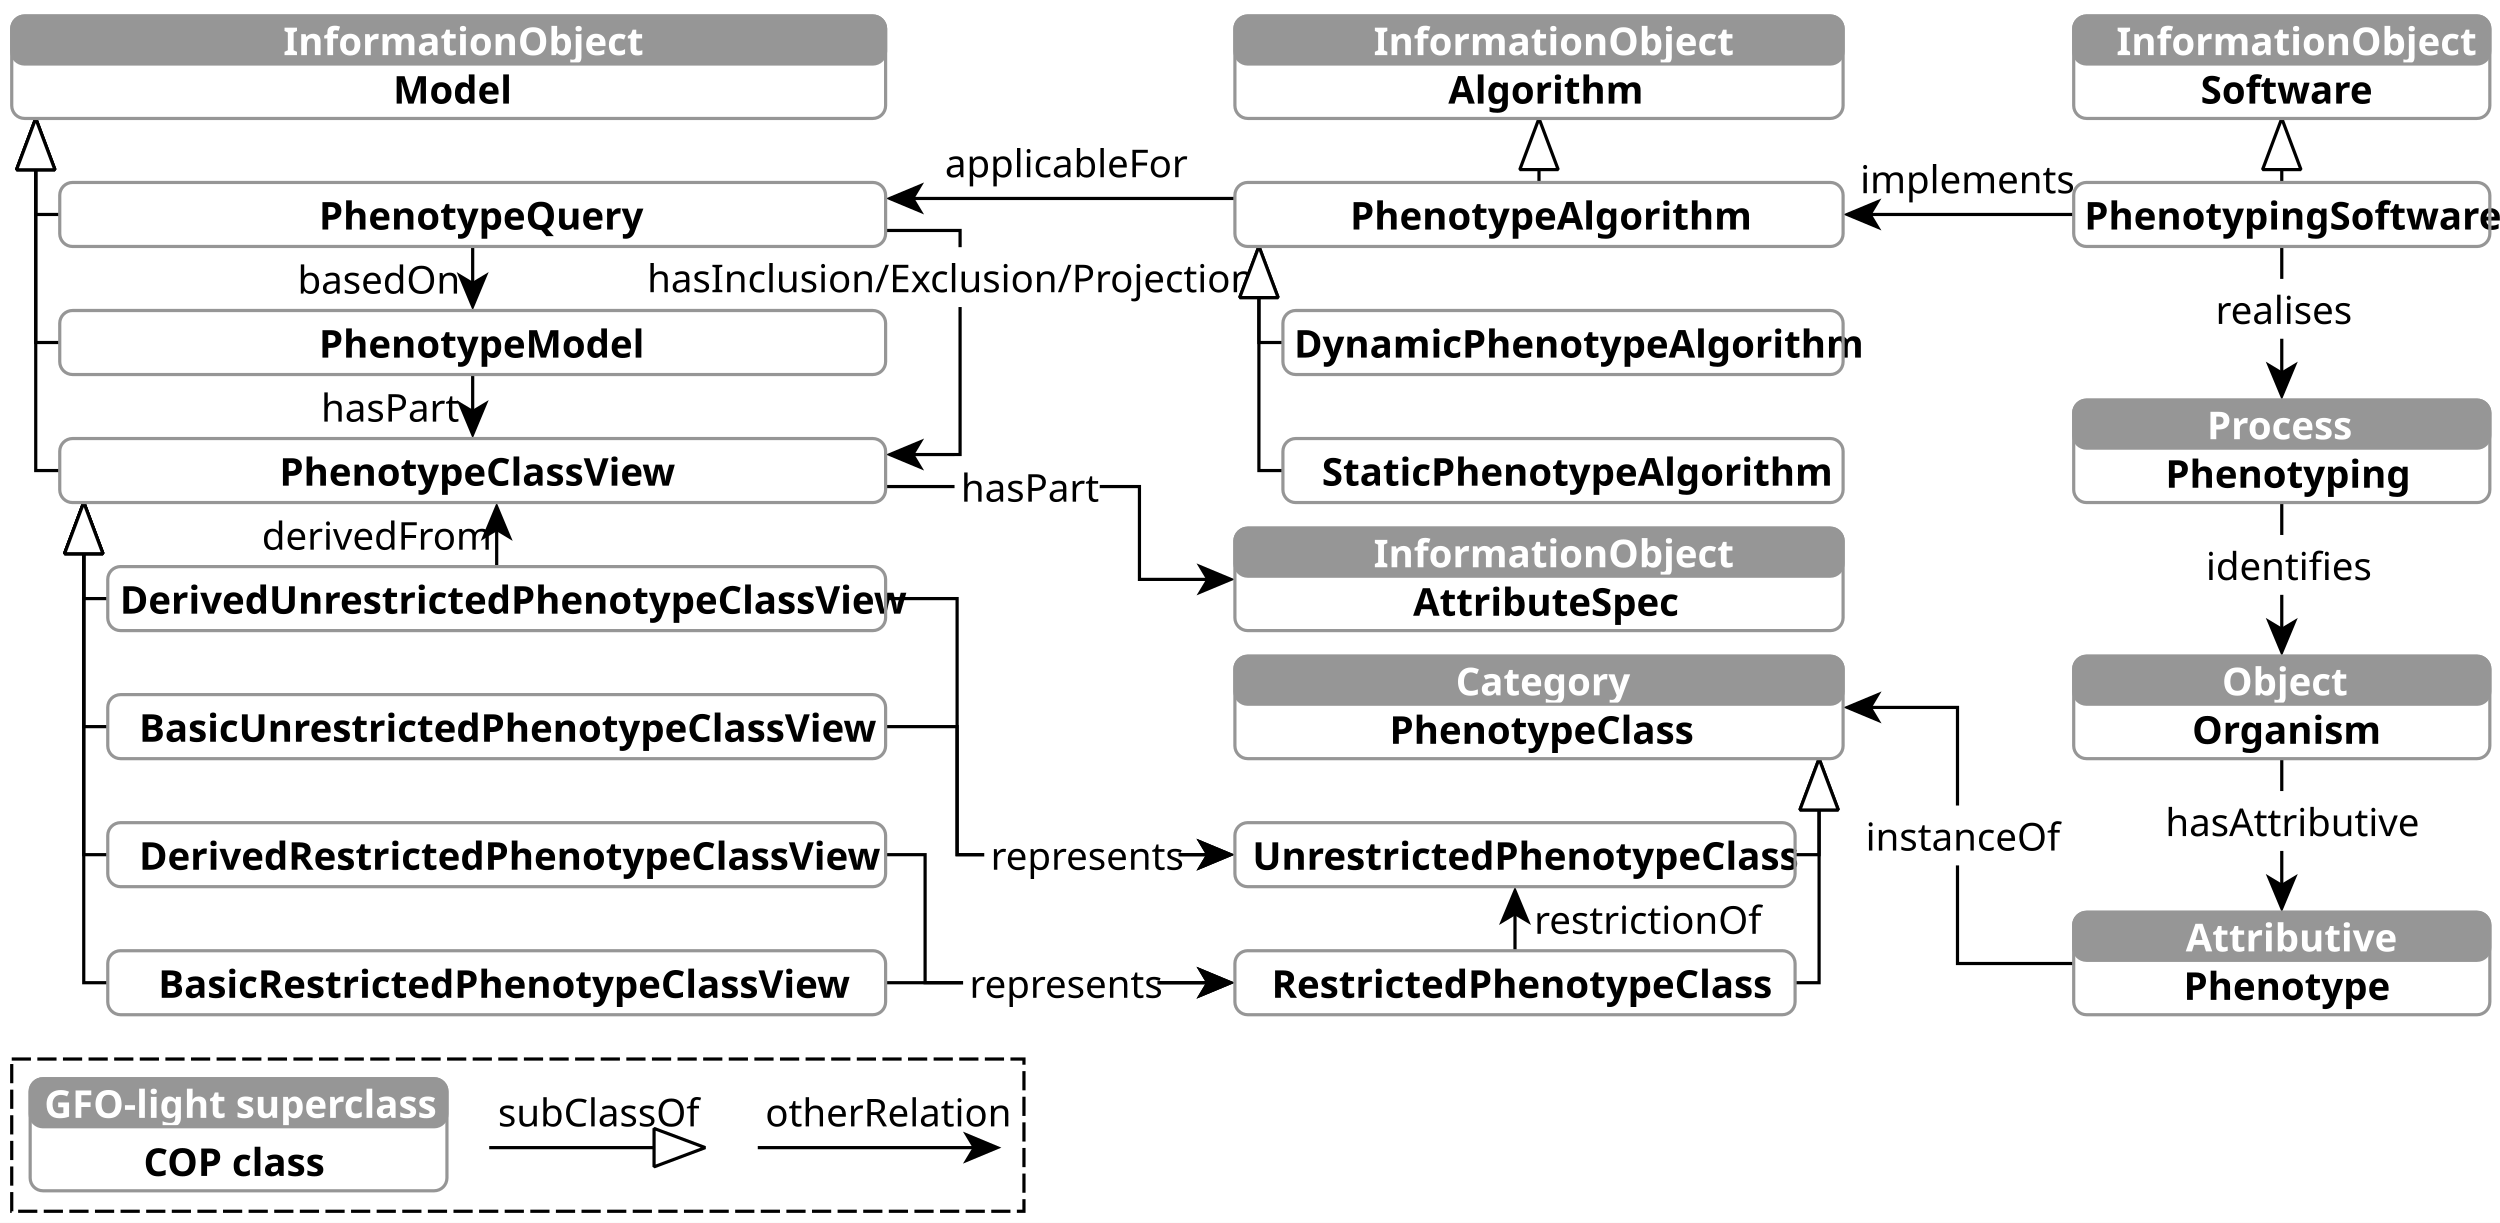
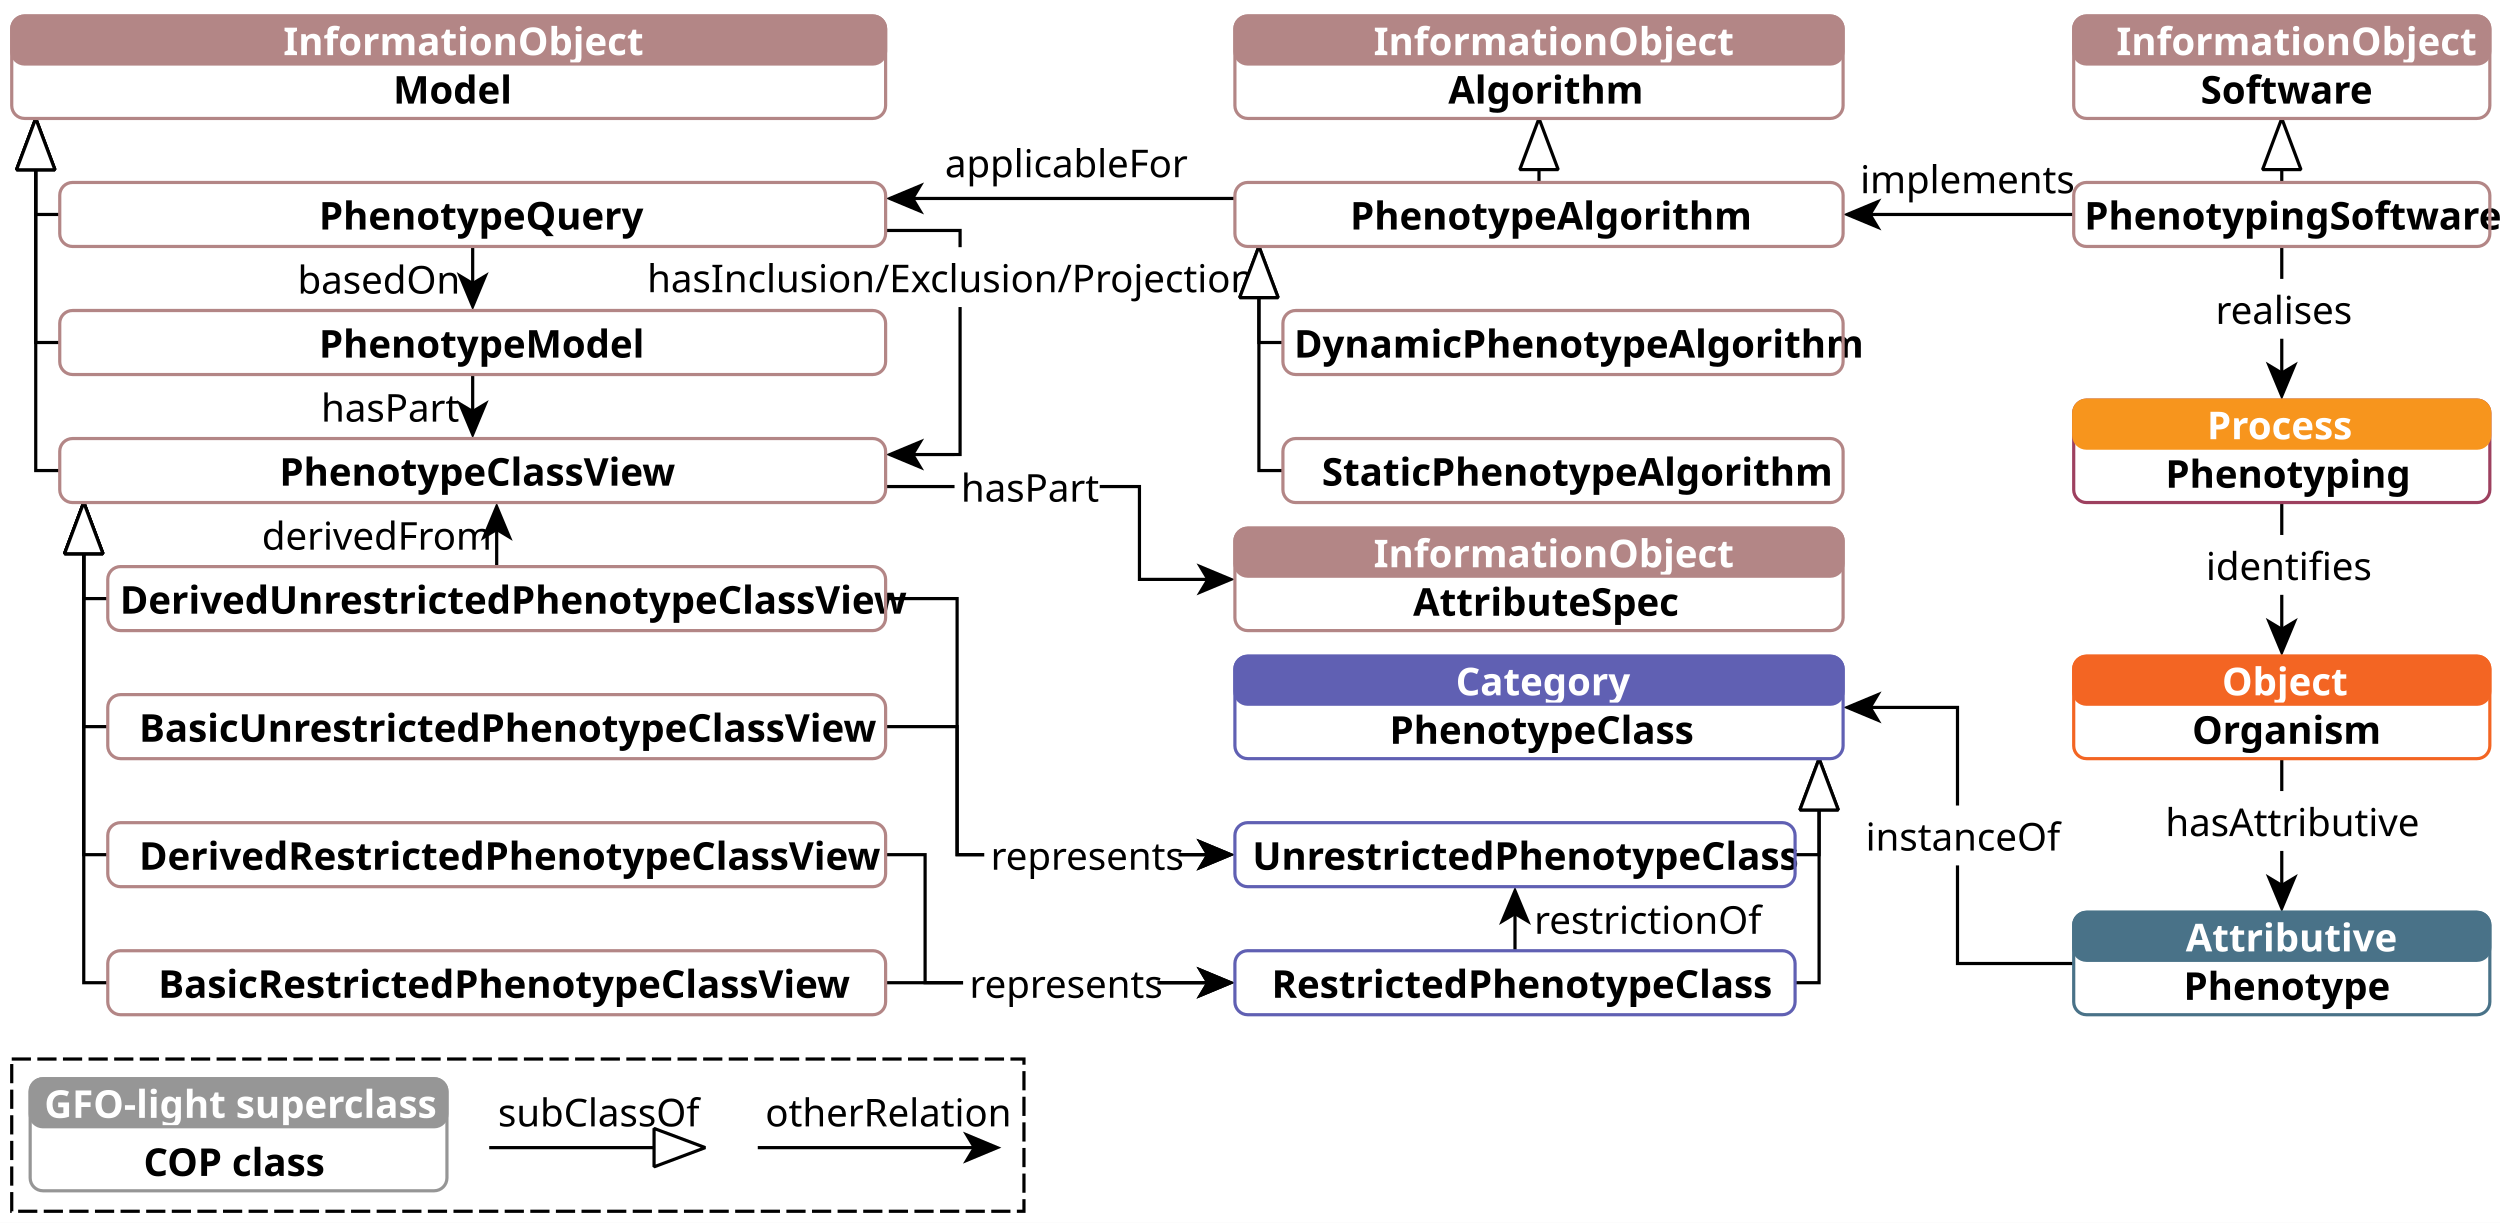
<svg xmlns="http://www.w3.org/2000/svg" fill-opacity="1" color-rendering="auto" color-interpolation="auto" text-rendering="auto" stroke="black" stroke-linecap="square" width="1562" stroke-miterlimit="10" shape-rendering="auto" stroke-opacity="1" fill="black" stroke-dasharray="none" font-weight="normal" stroke-width="1" height="764" font-family="'Dialog'" font-style="normal" stroke-linejoin="miter" font-size="12px" stroke-dashoffset="0" image-rendering="auto">
  <defs id="genericDefs" />
  <g>
    <defs id="defs1">
      <clipPath clipPathUnits="userSpaceOnUse" id="clipPath1">
        <path d="M0 0 L1562 0 L1562 764 L0 764 L0 0 Z" />
      </clipPath>
      <clipPath clipPathUnits="userSpaceOnUse" id="clipPath2">
        <path d="M1421 603 L2202 603 L2202 985 L1421 985 L1421 603 Z" />
      </clipPath>
    </defs>
    <g fill="white" text-rendering="geometricPrecision" shape-rendering="geometricPrecision" transform="scale(2,2) translate(-1421,-603)" stroke="white">
      <rect x="1421" width="781" height="382" y="603" clip-path="url(#clipPath2)" stroke="none" />
    </g>
    <g text-rendering="geometricPrecision" stroke-miterlimit="1.45" shape-rendering="geometricPrecision" transform="matrix(2,0,0,2,-2842,-1206)" stroke-linecap="butt">
      <path fill="none" d="M1573.828 961.52 L1626.327 961.52" clip-path="url(#clipPath2)" />
      <path fill="white" d="M1641.327 961.52 L1625.327 955.52 L1625.327 967.52 Z" clip-path="url(#clipPath2)" stroke="none" />
      <path fill="none" d="M1641.327 961.52 L1625.327 955.52 L1625.327 967.52 Z" clip-path="url(#clipPath2)" />
      <text x="1576.559" xml:space="preserve" y="954.883" clip-path="url(#clipPath2)" font-family="sans-serif" stroke="none">subClassOf</text>
      <path fill="none" d="M1657.727 961.52 L1725.827 961.52" clip-path="url(#clipPath2)" />
      <path d="M1733.827 961.52 L1721.827 956.52 L1724.827 961.52 L1721.827 966.52 Z" clip-path="url(#clipPath2)" stroke="none" />
      <text x="1660.081" xml:space="preserve" y="954.883" clip-path="url(#clipPath2)" font-family="sans-serif" stroke="none">otherRelation</text>
      <path fill="none" d="M1697.682 870 L1710 870 L1710 910 L1798.776 910" clip-path="url(#clipPath2)" />
      <path d="M1806.776 910 L1794.776 905 L1797.776 910 L1794.776 915 Z" clip-path="url(#clipPath2)" stroke="none" />
      <rect x="1751.83" y="908" clip-path="url(#clipPath2)" fill="white" width="4" height="4" stroke="none" />
      <path fill="none" d="M1697.672 910 L1798.778 910" clip-path="url(#clipPath2)" />
      <path d="M1806.778 910 L1794.778 905 L1797.778 910 L1794.778 915 Z" clip-path="url(#clipPath2)" stroke="none" />
      <rect x="1721.876" y="900.649" clip-path="url(#clipPath2)" fill="white" width="60.695" height="18.701" stroke="none" />
      <text x="1723.876" xml:space="preserve" y="914.714" clip-path="url(#clipPath2)" font-family="sans-serif" stroke="none">represents</text>
      <path fill="none" d="M1697.631 790 L1720 790 L1720 870 L1798.759 870" clip-path="url(#clipPath2)" />
      <path d="M1806.759 870 L1794.759 865 L1797.759 870 L1794.759 875 Z" clip-path="url(#clipPath2)" stroke="none" />
      <path fill="none" d="M1697.631 830 L1720 830 L1720 870 L1798.759 870" clip-path="url(#clipPath2)" />
      <path d="M1806.759 870 L1794.759 865 L1797.759 870 L1794.759 875 Z" clip-path="url(#clipPath2)" stroke="none" />
      <rect x="1728.482" y="860.649" clip-path="url(#clipPath2)" fill="white" width="60.695" height="18.701" stroke="none" />
      <text x="1730.482" xml:space="preserve" y="874.714" clip-path="url(#clipPath2)" font-family="sans-serif" stroke="none">represents</text>
      <path fill="none" d="M1894.284 899.961 L1894.284 887.977" clip-path="url(#clipPath2)" />
      <path d="M1894.284 879.977 L1889.284 891.977 L1894.284 888.977 L1899.284 891.977 Z" clip-path="url(#clipPath2)" stroke="none" />
      <text x="1900.284" xml:space="preserve" y="894.714" clip-path="url(#clipPath2)" font-family="sans-serif" stroke="none">restrictionOf</text>
      <path fill="none" d="M1454.691 830 L1447.164 830 L1447.164 774.961" clip-path="url(#clipPath2)" />
      <path fill="white" d="M1447.164 759.961 L1441.164 775.961 L1453.164 775.961 Z" clip-path="url(#clipPath2)" stroke="none" />
      <path fill="none" d="M1447.164 759.961 L1441.164 775.961 L1453.164 775.961 Z" clip-path="url(#clipPath2)" />
      <path fill="none" d="M1454.691 790 L1447.164 790 L1447.164 774.961" clip-path="url(#clipPath2)" />
      <path fill="white" d="M1447.164 759.961 L1441.164 775.961 L1453.164 775.961 Z" clip-path="url(#clipPath2)" stroke="none" />
      <path fill="none" d="M1447.164 759.961 L1441.164 775.961 L1453.164 775.961 Z" clip-path="url(#clipPath2)" />
      <path fill="none" d="M1454.691 910 L1447.164 910 L1447.164 774.961" clip-path="url(#clipPath2)" />
      <path fill="white" d="M1447.164 759.961 L1441.164 775.961 L1453.164 775.961 Z" clip-path="url(#clipPath2)" stroke="none" />
      <path fill="none" d="M1447.164 759.961 L1441.164 775.961 L1453.164 775.961 Z" clip-path="url(#clipPath2)" />
      <path fill="none" d="M1454.691 870 L1447.164 870 L1447.164 774.99" clip-path="url(#clipPath2)" />
      <path fill="white" d="M1447.164 759.99 L1441.164 775.99 L1453.164 775.99 Z" clip-path="url(#clipPath2)" stroke="none" />
      <path fill="none" d="M1447.164 759.99 L1441.164 775.99 L1453.164 775.99 Z" clip-path="url(#clipPath2)" />
      <path fill="none" d="M1568.664 719.961 L1568.664 731.997" clip-path="url(#clipPath2)" />
      <path d="M1568.664 739.997 L1573.664 727.997 L1568.664 730.997 L1563.664 727.997 Z" clip-path="url(#clipPath2)" stroke="none" />
      <text x="1521.309" xml:space="preserve" y="734.714" clip-path="url(#clipPath2)" font-family="sans-serif" stroke="none">hasPart</text>
      <path fill="none" d="M1697.694 675 L1720.928 675 L1720.928 745 L1705.694 745" clip-path="url(#clipPath2)" />
      <path d="M1697.694 745 L1709.694 750 L1706.694 745 L1709.694 740 Z" clip-path="url(#clipPath2)" stroke="none" />
      <rect x="1621.176" y="680.217" clip-path="url(#clipPath2)" fill="white" width="182.096" height="18.701" stroke="none" />
      <text x="1623.176" xml:space="preserve" y="694.282" clip-path="url(#clipPath2)" font-family="sans-serif" stroke="none">hasInclusion/Exclusion/Projection</text>
      <path fill="none" d="M1576.164 779.961 L1576.164 767.977" clip-path="url(#clipPath2)" />
      <path d="M1576.164 759.977 L1571.164 771.977 L1576.164 768.977 L1581.164 771.977 Z" clip-path="url(#clipPath2)" stroke="none" />
      <text x="1502.81" xml:space="preserve" y="774.714" clip-path="url(#clipPath2)" font-family="sans-serif" stroke="none">derivedFrom</text>
      <path fill="none" d="M1821.752 710 L1814.284 710 L1814.284 694.961" clip-path="url(#clipPath2)" />
      <path fill="white" d="M1814.284 679.961 L1808.284 695.961 L1820.284 695.961 Z" clip-path="url(#clipPath2)" stroke="none" />
      <path fill="none" d="M1814.284 679.961 L1808.284 695.961 L1820.284 695.961 Z" clip-path="url(#clipPath2)" />
      <path fill="none" d="M1821.752 750 L1814.284 750 L1814.284 694.961" clip-path="url(#clipPath2)" />
      <path fill="white" d="M1814.284 679.961 L1808.284 695.961 L1820.284 695.961 Z" clip-path="url(#clipPath2)" stroke="none" />
      <path fill="none" d="M1814.284 679.961 L1808.284 695.961 L1820.284 695.961 Z" clip-path="url(#clipPath2)" />
      <path fill="none" d="M2068.818 670 L2004.76 670" clip-path="url(#clipPath2)" />
      <path d="M1996.76 670 L2008.76 675 L2005.76 670 L2008.76 665 Z" clip-path="url(#clipPath2)" stroke="none" />
      <text x="2002.127" xml:space="preserve" y="663.363" clip-path="url(#clipPath2)" font-family="sans-serif" stroke="none">implements</text>
      <path fill="none" d="M1568.664 679.961 L1568.664 691.997" clip-path="url(#clipPath2)" />
      <path d="M1568.664 699.997 L1573.664 687.997 L1568.664 690.997 L1563.664 687.997 Z" clip-path="url(#clipPath2)" stroke="none" />
      <text x="1513.961" xml:space="preserve" y="694.714" clip-path="url(#clipPath2)" font-family="sans-serif" stroke="none">basedOn</text>
      <path fill="none" d="M1806.752 665 L1705.677 665" clip-path="url(#clipPath2)" />
      <path d="M1697.677 665 L1709.677 670 L1706.677 665 L1709.677 660 Z" clip-path="url(#clipPath2)" stroke="none" />
      <text x="1716.204" xml:space="preserve" y="658.363" clip-path="url(#clipPath2)" font-family="sans-serif" stroke="none">applicableFor</text>
      <path fill="none" d="M1901.784 659.982 L1901.784 654.988" clip-path="url(#clipPath2)" />
      <path fill="white" d="M1901.784 639.988 L1895.784 655.988 L1907.784 655.988 Z" clip-path="url(#clipPath2)" stroke="none" />
      <path fill="none" d="M1901.784 639.988 L1895.784 655.988 L1907.784 655.988 Z" clip-path="url(#clipPath2)" />
      <path fill="none" d="M2133.824 659.982 L2133.824 654.988" clip-path="url(#clipPath2)" />
      <path fill="white" d="M2133.824 639.988 L2127.824 655.988 L2139.824 655.988 Z" clip-path="url(#clipPath2)" stroke="none" />
      <path fill="none" d="M2133.824 639.988 L2127.824 655.988 L2139.824 655.988 Z" clip-path="url(#clipPath2)" />
      <path fill="none" d="M1697.656 755 L1776.964 755 L1776.964 784 L1798.798 784" clip-path="url(#clipPath2)" />
      <path d="M1806.798 784 L1794.798 779 L1797.798 784 L1794.798 789 Z" clip-path="url(#clipPath2)" stroke="none" />
      <rect x="1719.199" y="745.649" clip-path="url(#clipPath2)" fill="white" width="45.355" height="18.701" stroke="none" />
      <text x="1721.199" xml:space="preserve" y="759.714" clip-path="url(#clipPath2)" font-family="sans-serif" stroke="none">hasPart</text>
      <path fill="none" d="M1439.662 750 L1432.164 750 L1432.164 655.027" clip-path="url(#clipPath2)" />
      <path fill="white" d="M1432.164 640.027 L1426.164 656.027 L1438.164 656.027 Z" clip-path="url(#clipPath2)" stroke="none" />
      <path fill="none" d="M1432.164 640.027 L1426.164 656.027 L1438.164 656.027 Z" clip-path="url(#clipPath2)" />
      <path fill="none" d="M1439.662 710 L1432.164 710 L1432.164 654.999" clip-path="url(#clipPath2)" />
      <path fill="white" d="M1432.164 639.999 L1426.164 655.999 L1438.164 655.999 Z" clip-path="url(#clipPath2)" stroke="none" />
      <path fill="none" d="M1432.164 639.999 L1426.164 655.999 L1438.164 655.999 Z" clip-path="url(#clipPath2)" />
      <path fill="none" d="M1439.662 670 L1432.164 670 L1432.164 655.037" clip-path="url(#clipPath2)" />
      <path fill="white" d="M1432.164 640.037 L1426.164 656.037 L1438.164 656.037 Z" clip-path="url(#clipPath2)" stroke="none" />
      <path fill="none" d="M1432.164 640.037 L1426.164 656.037 L1438.164 656.037 Z" clip-path="url(#clipPath2)" />
      <path fill="none" d="M1981.805 910 L1989.284 910 L1989.284 854.999" clip-path="url(#clipPath2)" />
      <path fill="white" d="M1989.284 839.999 L1983.284 855.999 L1995.284 855.999 Z" clip-path="url(#clipPath2)" stroke="none" />
      <path fill="none" d="M1989.284 839.999 L1983.284 855.999 L1995.284 855.999 Z" clip-path="url(#clipPath2)" />
      <path fill="none" d="M1981.805 870 L1989.284 870 L1989.284 855.037" clip-path="url(#clipPath2)" />
      <path fill="white" d="M1989.284 840.037 L1983.284 856.037 L1995.284 856.037 Z" clip-path="url(#clipPath2)" stroke="none" />
      <path fill="none" d="M1989.284 840.037 L1983.284 856.037 L1995.284 856.037 Z" clip-path="url(#clipPath2)" />
      <path fill="none" d="M2068.778 904 L2032.52 904 L2032.52 824 L2004.804 824" clip-path="url(#clipPath2)" />
      <path d="M1996.804 824 L2008.804 829 L2005.804 824 L2008.804 819 Z" clip-path="url(#clipPath2)" stroke="none" />
      <rect x="2001.838" y="854.649" clip-path="url(#clipPath2)" fill="white" width="61.363" height="18.701" stroke="none" />
      <text x="2003.838" xml:space="preserve" y="868.714" clip-path="url(#clipPath2)" font-family="sans-serif" stroke="none">instanceOf</text>
      <path fill="none" d="M2133.824 680.009 L2133.824 719.971" clip-path="url(#clipPath2)" />
      <path d="M2133.824 727.971 L2138.824 715.971 L2133.824 718.971 L2128.824 715.971 Z" clip-path="url(#clipPath2)" stroke="none" />
      <rect x="2111.149" y="690.125" clip-path="url(#clipPath2)" fill="white" width="45.35" height="18.701" stroke="none" />
      <text x="2113.149" xml:space="preserve" y="704.189" clip-path="url(#clipPath2)" font-family="sans-serif" stroke="none">realises</text>
      <path fill="none" d="M2133.824 880.023 L2133.824 839.975" clip-path="url(#clipPath2)" />
      <path d="M2133.824 888.023 L2138.824 876.023 L2133.824 879.023 L2128.824 876.023 Z" clip-path="url(#clipPath2)" stroke="none" />
      <rect x="2095.472" y="850.125" clip-path="url(#clipPath2)" fill="white" width="76.703" height="18.701" stroke="none" />
      <text x="2097.472" xml:space="preserve" y="864.189" clip-path="url(#clipPath2)" font-family="sans-serif" stroke="none">hasAttributive</text>
      <path fill="none" d="M2133.824 759.977 L2133.824 800.025" clip-path="url(#clipPath2)" />
      <path d="M2133.824 808.025 L2138.824 796.025 L2133.824 799.025 L2128.824 796.025 Z" clip-path="url(#clipPath2)" stroke="none" />
      <rect x="2108.143" y="770.125" clip-path="url(#clipPath2)" fill="white" width="51.361" height="18.701" stroke="none" />
      <text x="2110.143" xml:space="preserve" y="784.189" clip-path="url(#clipPath2)" font-family="sans-serif" stroke="none">identifies</text>
      <rect x="1424.664" y="933.84" clip-path="url(#clipPath2)" fill="none" width="316.22" stroke-dasharray="6,2" height="47.56" />
    </g>
    <g fill="white" text-rendering="geometricPrecision" shape-rendering="geometricPrecision" transform="matrix(2,0,0,2,-2842,-1206)" stroke="white">
      <rect x="1430.424" y="940" clip-path="url(#clipPath2)" width="130.2" rx="4" ry="4" height="35" stroke="none" />
    </g>
    <g stroke-linecap="butt" transform="matrix(2,0,0,2,-2842,-1206)" text-rendering="geometricPrecision" font-family="sans-serif" shape-rendering="geometricPrecision" font-weight="bold" stroke-miterlimit="1.45">
      <text x="1465.841" xml:space="preserve" y="970.363" clip-path="url(#clipPath2)" stroke="none">COP class</text>
    </g>
    <g stroke-linecap="butt" transform="matrix(2,0,0,2,-2842,-1206)" fill="rgb(150,150,150)" text-rendering="geometricPrecision" shape-rendering="geometricPrecision" stroke="rgb(150,150,150)" stroke-miterlimit="1.45">
      <rect x="1430.424" y="940" clip-path="url(#clipPath2)" fill="none" width="130.2" rx="4" ry="4" height="35" />
      <rect stroke-linecap="square" x="1430.424" y="940" clip-path="url(#clipPath2)" width="130.2" rx="4" ry="4" height="15" stroke="none" stroke-miterlimit="10" />
    </g>
    <g stroke-linecap="butt" transform="matrix(2,0,0,2,-2842,-1206)" fill="white" text-rendering="geometricPrecision" font-family="sans-serif" shape-rendering="geometricPrecision" stroke="white" font-weight="bold" stroke-miterlimit="1.45">
      <text x="1434.844" xml:space="preserve" y="952.214" clip-path="url(#clipPath2)" stroke="none">GFO-light superclass</text>
    </g>
    <g stroke-linecap="butt" transform="matrix(2,0,0,2,-2842,-1206)" fill="rgb(150,150,150)" text-rendering="geometricPrecision" shape-rendering="geometricPrecision" stroke="rgb(150,150,150)" stroke-miterlimit="1.45">
      <rect x="1430.424" y="940" clip-path="url(#clipPath2)" fill="none" width="130.2" rx="4" ry="4" height="15" />
    </g>
    <g fill="white" text-rendering="geometricPrecision" shape-rendering="geometricPrecision" transform="matrix(2,0,0,2,-2842,-1206)" stroke="white">
      <rect x="1806.784" y="900" clip-path="url(#clipPath2)" width="175" rx="4" ry="4" height="20" stroke="none" />
    </g>
    <g stroke-linecap="butt" transform="matrix(2,0,0,2,-2842,-1206)" text-rendering="geometricPrecision" font-family="sans-serif" shape-rendering="geometricPrecision" font-weight="bold" stroke-miterlimit="1.45">
      <text x="1818.259" xml:space="preserve" y="914.714" clip-path="url(#clipPath2)" stroke="none">RestrictedPhenotypeClass</text>
    </g>
-     <g stroke-linecap="butt" transform="matrix(2,0,0,2,-2842,-1206)" fill="rgb(150,150,150)" text-rendering="geometricPrecision" shape-rendering="geometricPrecision" stroke="rgb(150,150,150)" stroke-miterlimit="1.45">
+     <g stroke-linecap="butt" transform="matrix(2,0,0,2,-2842,-1206)" fill="rgb(96,96,179)" text-rendering="geometricPrecision" shape-rendering="geometricPrecision" stroke="rgb(96,96,179)" stroke-miterlimit="1.45">
      <rect x="1806.784" y="900" clip-path="url(#clipPath2)" fill="none" width="175" rx="4" ry="4" height="20" />
    </g>
    <g fill="white" text-rendering="geometricPrecision" shape-rendering="geometricPrecision" transform="matrix(2,0,0,2,-2842,-1206)" stroke="white">
      <rect x="1806.784" y="860" clip-path="url(#clipPath2)" width="175" rx="4" ry="4" height="20" stroke="none" />
    </g>
    <g stroke-linecap="butt" transform="matrix(2,0,0,2,-2842,-1206)" text-rendering="geometricPrecision" font-family="sans-serif" shape-rendering="geometricPrecision" font-weight="bold" stroke-miterlimit="1.45">
      <text x="1812.259" xml:space="preserve" y="874.714" clip-path="url(#clipPath2)" stroke="none">UnrestrictedPhenotypeClass</text>
    </g>
-     <g stroke-linecap="butt" transform="matrix(2,0,0,2,-2842,-1206)" fill="rgb(150,150,150)" text-rendering="geometricPrecision" shape-rendering="geometricPrecision" stroke="rgb(150,150,150)" stroke-miterlimit="1.45">
+     <g stroke-linecap="butt" transform="matrix(2,0,0,2,-2842,-1206)" fill="rgb(96,96,179)" text-rendering="geometricPrecision" shape-rendering="geometricPrecision" stroke="rgb(96,96,179)" stroke-miterlimit="1.45">
      <rect x="1806.784" y="860" clip-path="url(#clipPath2)" fill="none" width="175" rx="4" ry="4" height="20" />
    </g>
    <g fill="white" text-rendering="geometricPrecision" shape-rendering="geometricPrecision" transform="matrix(2,0,0,2,-2842,-1206)" stroke="white">
      <rect x="1439.664" y="740" clip-path="url(#clipPath2)" width="258" rx="4" ry="4" height="20" stroke="none" />
    </g>
    <g stroke-linecap="butt" transform="matrix(2,0,0,2,-2842,-1206)" text-rendering="geometricPrecision" font-family="sans-serif" shape-rendering="geometricPrecision" font-weight="bold" stroke-miterlimit="1.45">
      <text x="1508.309" xml:space="preserve" y="754.714" clip-path="url(#clipPath2)" stroke="none">PhenotypeClassView</text>
    </g>
-     <g stroke-linecap="butt" transform="matrix(2,0,0,2,-2842,-1206)" fill="rgb(150,150,150)" text-rendering="geometricPrecision" shape-rendering="geometricPrecision" stroke="rgb(150,150,150)" stroke-miterlimit="1.45">
+     <g stroke-linecap="butt" transform="matrix(2,0,0,2,-2842,-1206)" fill="rgb(179,134,134)" text-rendering="geometricPrecision" shape-rendering="geometricPrecision" stroke="rgb(179,134,134)" stroke-miterlimit="1.45">
      <rect x="1439.664" y="740" clip-path="url(#clipPath2)" fill="none" width="258" rx="4" ry="4" height="20" />
    </g>
    <g fill="white" text-rendering="geometricPrecision" shape-rendering="geometricPrecision" transform="matrix(2,0,0,2,-2842,-1206)" stroke="white">
      <rect x="1454.664" y="820" clip-path="url(#clipPath2)" width="243" rx="4" ry="4" height="20" stroke="none" />
    </g>
    <g stroke-linecap="butt" transform="matrix(2,0,0,2,-2842,-1206)" text-rendering="geometricPrecision" font-family="sans-serif" shape-rendering="geometricPrecision" font-weight="bold" stroke-miterlimit="1.45">
      <text x="1464.455" xml:space="preserve" y="834.714" clip-path="url(#clipPath2)" stroke="none">BasicUnrestrictedPhenotypeClassView</text>
    </g>
-     <g stroke-linecap="butt" transform="matrix(2,0,0,2,-2842,-1206)" fill="rgb(150,150,150)" text-rendering="geometricPrecision" shape-rendering="geometricPrecision" stroke="rgb(150,150,150)" stroke-miterlimit="1.45">
+     <g stroke-linecap="butt" transform="matrix(2,0,0,2,-2842,-1206)" fill="rgb(179,134,134)" text-rendering="geometricPrecision" shape-rendering="geometricPrecision" stroke="rgb(179,134,134)" stroke-miterlimit="1.45">
      <rect x="1454.664" y="820" clip-path="url(#clipPath2)" fill="none" width="243" rx="4" ry="4" height="20" />
    </g>
    <g fill="white" text-rendering="geometricPrecision" shape-rendering="geometricPrecision" transform="matrix(2,0,0,2,-2842,-1206)" stroke="white">
      <rect x="1454.664" y="780" clip-path="url(#clipPath2)" width="243" rx="4" ry="4" height="20" stroke="none" />
    </g>
    <g stroke-linecap="butt" transform="matrix(2,0,0,2,-2842,-1206)" text-rendering="geometricPrecision" font-family="sans-serif" shape-rendering="geometricPrecision" font-weight="bold" stroke-miterlimit="1.45">
      <text x="1458.455" xml:space="preserve" y="794.714" clip-path="url(#clipPath2)" stroke="none">DerivedUnrestrictedPhenotypeClassView</text>
    </g>
-     <g stroke-linecap="butt" transform="matrix(2,0,0,2,-2842,-1206)" fill="rgb(150,150,150)" text-rendering="geometricPrecision" shape-rendering="geometricPrecision" stroke="rgb(150,150,150)" stroke-miterlimit="1.45">
+     <g stroke-linecap="butt" transform="matrix(2,0,0,2,-2842,-1206)" fill="rgb(179,134,134)" text-rendering="geometricPrecision" shape-rendering="geometricPrecision" stroke="rgb(179,134,134)" stroke-miterlimit="1.45">
      <rect x="1454.664" y="780" clip-path="url(#clipPath2)" fill="none" width="243" rx="4" ry="4" height="20" />
    </g>
    <g fill="white" text-rendering="geometricPrecision" shape-rendering="geometricPrecision" transform="matrix(2,0,0,2,-2842,-1206)" stroke="white">
      <rect x="1454.664" y="900" clip-path="url(#clipPath2)" width="243" rx="4" ry="4" height="20" stroke="none" />
    </g>
    <g stroke-linecap="butt" transform="matrix(2,0,0,2,-2842,-1206)" text-rendering="geometricPrecision" font-family="sans-serif" shape-rendering="geometricPrecision" font-weight="bold" stroke-miterlimit="1.45">
      <text x="1470.455" xml:space="preserve" y="914.714" clip-path="url(#clipPath2)" stroke="none">BasicRestrictedPhenotypeClassView</text>
    </g>
-     <g stroke-linecap="butt" transform="matrix(2,0,0,2,-2842,-1206)" fill="rgb(150,150,150)" text-rendering="geometricPrecision" shape-rendering="geometricPrecision" stroke="rgb(150,150,150)" stroke-miterlimit="1.45">
+     <g stroke-linecap="butt" transform="matrix(2,0,0,2,-2842,-1206)" fill="rgb(179,134,134)" text-rendering="geometricPrecision" shape-rendering="geometricPrecision" stroke="rgb(179,134,134)" stroke-miterlimit="1.45">
      <rect x="1454.664" y="900" clip-path="url(#clipPath2)" fill="none" width="243" rx="4" ry="4" height="20" />
    </g>
    <g fill="white" text-rendering="geometricPrecision" shape-rendering="geometricPrecision" transform="matrix(2,0,0,2,-2842,-1206)" stroke="white">
      <rect x="1454.664" y="860" clip-path="url(#clipPath2)" width="243" rx="4" ry="4" height="20" stroke="none" />
    </g>
    <g stroke-linecap="butt" transform="matrix(2,0,0,2,-2842,-1206)" text-rendering="geometricPrecision" font-family="sans-serif" shape-rendering="geometricPrecision" font-weight="bold" stroke-miterlimit="1.45">
      <text x="1464.455" xml:space="preserve" y="874.714" clip-path="url(#clipPath2)" stroke="none">DerivedRestrictedPhenotypeClassView</text>
    </g>
-     <g stroke-linecap="butt" transform="matrix(2,0,0,2,-2842,-1206)" fill="rgb(150,150,150)" text-rendering="geometricPrecision" shape-rendering="geometricPrecision" stroke="rgb(150,150,150)" stroke-miterlimit="1.45">
+     <g stroke-linecap="butt" transform="matrix(2,0,0,2,-2842,-1206)" fill="rgb(179,134,134)" text-rendering="geometricPrecision" shape-rendering="geometricPrecision" stroke="rgb(179,134,134)" stroke-miterlimit="1.45">
      <rect x="1454.664" y="860" clip-path="url(#clipPath2)" fill="none" width="243" rx="4" ry="4" height="20" />
    </g>
    <g fill="white" text-rendering="geometricPrecision" shape-rendering="geometricPrecision" transform="matrix(2,0,0,2,-2842,-1206)" stroke="white">
      <rect x="2068.824" y="660" clip-path="url(#clipPath2)" width="130" rx="4" ry="4" height="20" stroke="none" />
    </g>
    <g stroke-linecap="butt" transform="matrix(2,0,0,2,-2842,-1206)" text-rendering="geometricPrecision" font-family="sans-serif" shape-rendering="geometricPrecision" font-weight="bold" stroke-miterlimit="1.45">
      <text x="2072.154" xml:space="preserve" y="674.714" clip-path="url(#clipPath2)" stroke="none">PhenotypingSoftware</text>
    </g>
-     <g stroke-linecap="butt" transform="matrix(2,0,0,2,-2842,-1206)" fill="rgb(150,150,150)" text-rendering="geometricPrecision" shape-rendering="geometricPrecision" stroke="rgb(150,150,150)" stroke-miterlimit="1.45">
+     <g stroke-linecap="butt" transform="matrix(2,0,0,2,-2842,-1206)" fill="rgb(179,134,134)" text-rendering="geometricPrecision" shape-rendering="geometricPrecision" stroke="rgb(179,134,134)" stroke-miterlimit="1.45">
      <rect x="2068.824" y="660" clip-path="url(#clipPath2)" fill="none" width="130" rx="4" ry="4" height="20" />
    </g>
    <g fill="white" text-rendering="geometricPrecision" shape-rendering="geometricPrecision" transform="matrix(2,0,0,2,-2842,-1206)" stroke="white">
      <rect x="1806.784" y="660" clip-path="url(#clipPath2)" width="190" rx="4" ry="4" height="20" stroke="none" />
    </g>
    <g stroke-linecap="butt" transform="matrix(2,0,0,2,-2842,-1206)" text-rendering="geometricPrecision" font-family="sans-serif" shape-rendering="geometricPrecision" font-weight="bold" stroke-miterlimit="1.45">
      <text x="1842.783" xml:space="preserve" y="674.714" clip-path="url(#clipPath2)" stroke="none">PhenotypeAlgorithm</text>
    </g>
-     <g stroke-linecap="butt" transform="matrix(2,0,0,2,-2842,-1206)" fill="rgb(150,150,150)" text-rendering="geometricPrecision" shape-rendering="geometricPrecision" stroke="rgb(150,150,150)" stroke-miterlimit="1.45">
+     <g stroke-linecap="butt" transform="matrix(2,0,0,2,-2842,-1206)" fill="rgb(179,134,134)" text-rendering="geometricPrecision" shape-rendering="geometricPrecision" stroke="rgb(179,134,134)" stroke-miterlimit="1.45">
      <rect x="1806.784" y="660" clip-path="url(#clipPath2)" fill="none" width="190" rx="4" ry="4" height="20" />
    </g>
    <g fill="white" text-rendering="geometricPrecision" shape-rendering="geometricPrecision" transform="matrix(2,0,0,2,-2842,-1206)" stroke="white">
      <rect x="1821.784" y="740" clip-path="url(#clipPath2)" width="175" rx="4" ry="4" height="20" stroke="none" />
    </g>
    <g stroke-linecap="butt" transform="matrix(2,0,0,2,-2842,-1206)" text-rendering="geometricPrecision" font-family="sans-serif" shape-rendering="geometricPrecision" font-weight="bold" stroke-miterlimit="1.45">
      <text x="1833.944" xml:space="preserve" y="754.714" clip-path="url(#clipPath2)" stroke="none">StaticPhenotypeAlgorithm</text>
    </g>
-     <g stroke-linecap="butt" transform="matrix(2,0,0,2,-2842,-1206)" fill="rgb(150,150,150)" text-rendering="geometricPrecision" shape-rendering="geometricPrecision" stroke="rgb(150,150,150)" stroke-miterlimit="1.45">
+     <g stroke-linecap="butt" transform="matrix(2,0,0,2,-2842,-1206)" fill="rgb(179,134,134)" text-rendering="geometricPrecision" shape-rendering="geometricPrecision" stroke="rgb(179,134,134)" stroke-miterlimit="1.45">
      <rect x="1821.784" y="740" clip-path="url(#clipPath2)" fill="none" width="175" rx="4" ry="4" height="20" />
    </g>
    <g fill="white" text-rendering="geometricPrecision" shape-rendering="geometricPrecision" transform="matrix(2,0,0,2,-2842,-1206)" stroke="white">
      <rect x="1821.784" y="700" clip-path="url(#clipPath2)" width="175" rx="4" ry="4" height="20" stroke="none" />
    </g>
    <g stroke-linecap="butt" transform="matrix(2,0,0,2,-2842,-1206)" text-rendering="geometricPrecision" font-family="sans-serif" shape-rendering="geometricPrecision" font-weight="bold" stroke-miterlimit="1.45">
      <text x="1825.272" xml:space="preserve" y="714.714" clip-path="url(#clipPath2)" stroke="none">DynamicPhenotypeAlgorithm</text>
    </g>
-     <g stroke-linecap="butt" transform="matrix(2,0,0,2,-2842,-1206)" fill="rgb(150,150,150)" text-rendering="geometricPrecision" shape-rendering="geometricPrecision" stroke="rgb(150,150,150)" stroke-miterlimit="1.45">
+     <g stroke-linecap="butt" transform="matrix(2,0,0,2,-2842,-1206)" fill="rgb(179,134,134)" text-rendering="geometricPrecision" shape-rendering="geometricPrecision" stroke="rgb(179,134,134)" stroke-miterlimit="1.45">
      <rect x="1821.784" y="700" clip-path="url(#clipPath2)" fill="none" width="175" rx="4" ry="4" height="20" />
    </g>
    <g fill="white" text-rendering="geometricPrecision" shape-rendering="geometricPrecision" transform="matrix(2,0,0,2,-2842,-1206)" stroke="white">
      <rect x="1439.664" y="700" clip-path="url(#clipPath2)" width="258" rx="4" ry="4" height="20" stroke="none" />
    </g>
    <g stroke-linecap="butt" transform="matrix(2,0,0,2,-2842,-1206)" text-rendering="geometricPrecision" font-family="sans-serif" shape-rendering="geometricPrecision" font-weight="bold" stroke-miterlimit="1.45">
      <text x="1520.661" xml:space="preserve" y="714.714" clip-path="url(#clipPath2)" stroke="none">PhenotypeModel</text>
    </g>
-     <g stroke-linecap="butt" transform="matrix(2,0,0,2,-2842,-1206)" fill="rgb(150,150,150)" text-rendering="geometricPrecision" shape-rendering="geometricPrecision" stroke="rgb(150,150,150)" stroke-miterlimit="1.45">
+     <g stroke-linecap="butt" transform="matrix(2,0,0,2,-2842,-1206)" fill="rgb(179,134,134)" text-rendering="geometricPrecision" shape-rendering="geometricPrecision" stroke="rgb(179,134,134)" stroke-miterlimit="1.45">
      <rect x="1439.664" y="700" clip-path="url(#clipPath2)" fill="none" width="258" rx="4" ry="4" height="20" />
    </g>
    <g fill="white" text-rendering="geometricPrecision" shape-rendering="geometricPrecision" transform="matrix(2,0,0,2,-2842,-1206)" stroke="white">
      <rect x="1439.664" y="660" clip-path="url(#clipPath2)" width="258" rx="4" ry="4" height="20" stroke="none" />
    </g>
    <g stroke-linecap="butt" transform="matrix(2,0,0,2,-2842,-1206)" text-rendering="geometricPrecision" font-family="sans-serif" shape-rendering="geometricPrecision" font-weight="bold" stroke-miterlimit="1.45">
      <text x="1520.652" xml:space="preserve" y="674.714" clip-path="url(#clipPath2)" stroke="none">PhenotypeQuery</text>
    </g>
-     <g stroke-linecap="butt" transform="matrix(2,0,0,2,-2842,-1206)" fill="rgb(150,150,150)" text-rendering="geometricPrecision" shape-rendering="geometricPrecision" stroke="rgb(150,150,150)" stroke-miterlimit="1.45">
+     <g stroke-linecap="butt" transform="matrix(2,0,0,2,-2842,-1206)" fill="rgb(179,134,134)" text-rendering="geometricPrecision" shape-rendering="geometricPrecision" stroke="rgb(179,134,134)" stroke-miterlimit="1.45">
      <rect x="1439.664" y="660" clip-path="url(#clipPath2)" fill="none" width="258" rx="4" ry="4" height="20" />
    </g>
    <g fill="white" text-rendering="geometricPrecision" shape-rendering="geometricPrecision" transform="matrix(2,0,0,2,-2842,-1206)" stroke="white">
      <rect x="1806.784" y="608" clip-path="url(#clipPath2)" width="190" rx="4" ry="4" height="32" stroke="none" />
    </g>
    <g stroke-linecap="butt" transform="matrix(2,0,0,2,-2842,-1206)" text-rendering="geometricPrecision" font-family="sans-serif" shape-rendering="geometricPrecision" font-weight="bold" stroke-miterlimit="1.45">
      <text x="1873.454" xml:space="preserve" y="635.363" clip-path="url(#clipPath2)" stroke="none">Algorithm</text>
    </g>
-     <g stroke-linecap="butt" transform="matrix(2,0,0,2,-2842,-1206)" fill="rgb(150,150,150)" text-rendering="geometricPrecision" shape-rendering="geometricPrecision" stroke="rgb(150,150,150)" stroke-miterlimit="1.45">
+     <g stroke-linecap="butt" transform="matrix(2,0,0,2,-2842,-1206)" fill="rgb(179,134,134)" text-rendering="geometricPrecision" shape-rendering="geometricPrecision" stroke="rgb(179,134,134)" stroke-miterlimit="1.45">
      <rect x="1806.784" y="608" clip-path="url(#clipPath2)" fill="none" width="190" rx="4" ry="4" height="32" />
      <rect stroke-linecap="square" x="1806.784" y="608" clip-path="url(#clipPath2)" width="190" rx="4" ry="4" height="15" stroke="none" stroke-miterlimit="10" />
    </g>
    <g stroke-linecap="butt" transform="matrix(2,0,0,2,-2842,-1206)" fill="white" text-rendering="geometricPrecision" font-family="sans-serif" shape-rendering="geometricPrecision" stroke="white" font-weight="bold" stroke-miterlimit="1.45">
      <text x="1850.116" xml:space="preserve" y="620.214" clip-path="url(#clipPath2)" stroke="none">InformationObject</text>
    </g>
-     <g stroke-linecap="butt" transform="matrix(2,0,0,2,-2842,-1206)" fill="rgb(150,150,150)" text-rendering="geometricPrecision" shape-rendering="geometricPrecision" stroke="rgb(150,150,150)" stroke-miterlimit="1.45">
+     <g stroke-linecap="butt" transform="matrix(2,0,0,2,-2842,-1206)" fill="rgb(179,134,134)" text-rendering="geometricPrecision" shape-rendering="geometricPrecision" stroke="rgb(179,134,134)" stroke-miterlimit="1.45">
      <rect x="1806.784" y="608" clip-path="url(#clipPath2)" fill="none" width="190" rx="4" ry="4" height="15" />
    </g>
    <g fill="white" text-rendering="geometricPrecision" shape-rendering="geometricPrecision" transform="matrix(2,0,0,2,-2842,-1206)" stroke="white">
      <rect x="2068.824" y="608" clip-path="url(#clipPath2)" width="130" rx="4" ry="4" height="32" stroke="none" />
    </g>
    <g stroke-linecap="butt" transform="matrix(2,0,0,2,-2842,-1206)" text-rendering="geometricPrecision" font-family="sans-serif" shape-rendering="geometricPrecision" font-weight="bold" stroke-miterlimit="1.45">
      <text x="2108.485" xml:space="preserve" y="635.363" clip-path="url(#clipPath2)" stroke="none">Software</text>
    </g>
-     <g stroke-linecap="butt" transform="matrix(2,0,0,2,-2842,-1206)" fill="rgb(150,150,150)" text-rendering="geometricPrecision" shape-rendering="geometricPrecision" stroke="rgb(150,150,150)" stroke-miterlimit="1.45">
+     <g stroke-linecap="butt" transform="matrix(2,0,0,2,-2842,-1206)" fill="rgb(179,134,134)" text-rendering="geometricPrecision" shape-rendering="geometricPrecision" stroke="rgb(179,134,134)" stroke-miterlimit="1.45">
      <rect x="2068.824" y="608" clip-path="url(#clipPath2)" fill="none" width="130" rx="4" ry="4" height="32" />
      <rect stroke-linecap="square" x="2068.824" y="608" clip-path="url(#clipPath2)" width="130" rx="4" ry="4" height="15" stroke="none" stroke-miterlimit="10" />
    </g>
    <g stroke-linecap="butt" transform="matrix(2,0,0,2,-2842,-1206)" fill="white" text-rendering="geometricPrecision" font-family="sans-serif" shape-rendering="geometricPrecision" stroke="white" font-weight="bold" stroke-miterlimit="1.45">
      <text x="2082.156" xml:space="preserve" y="620.214" clip-path="url(#clipPath2)" stroke="none">InformationObject</text>
    </g>
-     <g stroke-linecap="butt" transform="matrix(2,0,0,2,-2842,-1206)" fill="rgb(150,150,150)" text-rendering="geometricPrecision" shape-rendering="geometricPrecision" stroke="rgb(150,150,150)" stroke-miterlimit="1.45">
+     <g stroke-linecap="butt" transform="matrix(2,0,0,2,-2842,-1206)" fill="rgb(179,134,134)" text-rendering="geometricPrecision" shape-rendering="geometricPrecision" stroke="rgb(179,134,134)" stroke-miterlimit="1.45">
      <rect x="2068.824" y="608" clip-path="url(#clipPath2)" fill="none" width="130" rx="4" ry="4" height="15" />
    </g>
    <g fill="white" text-rendering="geometricPrecision" shape-rendering="geometricPrecision" transform="matrix(2,0,0,2,-2842,-1206)" stroke="white">
      <rect x="1806.784" y="768" clip-path="url(#clipPath2)" width="190" rx="4" ry="4" height="32" stroke="none" />
    </g>
    <g stroke-linecap="butt" transform="matrix(2,0,0,2,-2842,-1206)" text-rendering="geometricPrecision" font-family="sans-serif" shape-rendering="geometricPrecision" font-weight="bold" stroke-miterlimit="1.45">
      <text x="1862.447" xml:space="preserve" y="795.363" clip-path="url(#clipPath2)" stroke="none">AttributeSpec</text>
    </g>
-     <g stroke-linecap="butt" transform="matrix(2,0,0,2,-2842,-1206)" fill="rgb(150,150,150)" text-rendering="geometricPrecision" shape-rendering="geometricPrecision" stroke="rgb(150,150,150)" stroke-miterlimit="1.45">
+     <g stroke-linecap="butt" transform="matrix(2,0,0,2,-2842,-1206)" fill="rgb(179,134,134)" text-rendering="geometricPrecision" shape-rendering="geometricPrecision" stroke="rgb(179,134,134)" stroke-miterlimit="1.45">
      <rect x="1806.784" y="768" clip-path="url(#clipPath2)" fill="none" width="190" rx="4" ry="4" height="32" />
      <rect stroke-linecap="square" x="1806.784" y="768" clip-path="url(#clipPath2)" width="190" rx="4" ry="4" height="15" stroke="none" stroke-miterlimit="10" />
    </g>
    <g stroke-linecap="butt" transform="matrix(2,0,0,2,-2842,-1206)" fill="white" text-rendering="geometricPrecision" font-family="sans-serif" shape-rendering="geometricPrecision" stroke="white" font-weight="bold" stroke-miterlimit="1.45">
      <text x="1850.116" xml:space="preserve" y="780.214" clip-path="url(#clipPath2)" stroke="none">InformationObject</text>
    </g>
-     <g stroke-linecap="butt" transform="matrix(2,0,0,2,-2842,-1206)" fill="rgb(150,150,150)" text-rendering="geometricPrecision" shape-rendering="geometricPrecision" stroke="rgb(150,150,150)" stroke-miterlimit="1.45">
+     <g stroke-linecap="butt" transform="matrix(2,0,0,2,-2842,-1206)" fill="rgb(179,134,134)" text-rendering="geometricPrecision" shape-rendering="geometricPrecision" stroke="rgb(179,134,134)" stroke-miterlimit="1.45">
      <rect x="1806.784" y="768" clip-path="url(#clipPath2)" fill="none" width="190" rx="4" ry="4" height="15" />
    </g>
    <g fill="white" text-rendering="geometricPrecision" shape-rendering="geometricPrecision" transform="matrix(2,0,0,2,-2842,-1206)" stroke="white">
      <rect x="1424.664" y="608" clip-path="url(#clipPath2)" width="273" rx="4" ry="4" height="32" stroke="none" />
    </g>
    <g stroke-linecap="butt" transform="matrix(2,0,0,2,-2842,-1206)" text-rendering="geometricPrecision" font-family="sans-serif" shape-rendering="geometricPrecision" font-weight="bold" stroke-miterlimit="1.45">
      <text x="1543.832" xml:space="preserve" y="635.363" clip-path="url(#clipPath2)" stroke="none">Model</text>
    </g>
-     <g stroke-linecap="butt" transform="matrix(2,0,0,2,-2842,-1206)" fill="rgb(150,150,150)" text-rendering="geometricPrecision" shape-rendering="geometricPrecision" stroke="rgb(150,150,150)" stroke-miterlimit="1.45">
+     <g stroke-linecap="butt" transform="matrix(2,0,0,2,-2842,-1206)" fill="rgb(179,134,134)" text-rendering="geometricPrecision" shape-rendering="geometricPrecision" stroke="rgb(179,134,134)" stroke-miterlimit="1.45">
      <rect x="1424.664" y="608" clip-path="url(#clipPath2)" fill="none" width="273" rx="4" ry="4" height="32" />
      <rect stroke-linecap="square" x="1424.664" y="608" clip-path="url(#clipPath2)" width="273" rx="4" ry="4" height="15" stroke="none" stroke-miterlimit="10" />
    </g>
    <g stroke-linecap="butt" transform="matrix(2,0,0,2,-2842,-1206)" fill="white" text-rendering="geometricPrecision" font-family="sans-serif" shape-rendering="geometricPrecision" stroke="white" font-weight="bold" stroke-miterlimit="1.45">
      <text x="1509.496" xml:space="preserve" y="620.214" clip-path="url(#clipPath2)" stroke="none">InformationObject</text>
    </g>
-     <g stroke-linecap="butt" transform="matrix(2,0,0,2,-2842,-1206)" fill="rgb(150,150,150)" text-rendering="geometricPrecision" shape-rendering="geometricPrecision" stroke="rgb(150,150,150)" stroke-miterlimit="1.45">
+     <g stroke-linecap="butt" transform="matrix(2,0,0,2,-2842,-1206)" fill="rgb(179,134,134)" text-rendering="geometricPrecision" shape-rendering="geometricPrecision" stroke="rgb(179,134,134)" stroke-miterlimit="1.45">
      <rect x="1424.664" y="608" clip-path="url(#clipPath2)" fill="none" width="273" rx="4" ry="4" height="15" />
    </g>
    <g fill="white" text-rendering="geometricPrecision" shape-rendering="geometricPrecision" transform="matrix(2,0,0,2,-2842,-1206)" stroke="white">
      <rect x="1806.784" y="808" clip-path="url(#clipPath2)" width="190" rx="4" ry="4" height="32" stroke="none" />
    </g>
    <g stroke-linecap="butt" transform="matrix(2,0,0,2,-2842,-1206)" text-rendering="geometricPrecision" font-family="sans-serif" shape-rendering="geometricPrecision" font-weight="bold" stroke-miterlimit="1.45">
      <text x="1855.102" xml:space="preserve" y="835.363" clip-path="url(#clipPath2)" stroke="none">PhenotypeClass</text>
    </g>
-     <g stroke-linecap="butt" transform="matrix(2,0,0,2,-2842,-1206)" fill="rgb(150,150,150)" text-rendering="geometricPrecision" shape-rendering="geometricPrecision" stroke="rgb(150,150,150)" stroke-miterlimit="1.45">
+     <g stroke-linecap="butt" transform="matrix(2,0,0,2,-2842,-1206)" fill="rgb(96,96,179)" text-rendering="geometricPrecision" shape-rendering="geometricPrecision" stroke="rgb(96,96,179)" stroke-miterlimit="1.45">
      <rect x="1806.784" y="808" clip-path="url(#clipPath2)" fill="none" width="190" rx="4" ry="4" height="32" />
      <rect stroke-linecap="square" x="1806.784" y="808" clip-path="url(#clipPath2)" width="190" rx="4" ry="4" height="15" stroke="none" stroke-miterlimit="10" />
    </g>
    <g stroke-linecap="butt" transform="matrix(2,0,0,2,-2842,-1206)" fill="white" text-rendering="geometricPrecision" font-family="sans-serif" shape-rendering="geometricPrecision" stroke="white" font-weight="bold" stroke-miterlimit="1.45">
      <text x="1875.777" xml:space="preserve" y="820.214" clip-path="url(#clipPath2)" stroke="none">Category</text>
    </g>
-     <g stroke-linecap="butt" transform="matrix(2,0,0,2,-2842,-1206)" fill="rgb(150,150,150)" text-rendering="geometricPrecision" shape-rendering="geometricPrecision" stroke="rgb(150,150,150)" stroke-miterlimit="1.45">
+     <g stroke-linecap="butt" transform="matrix(2,0,0,2,-2842,-1206)" fill="rgb(96,96,179)" text-rendering="geometricPrecision" shape-rendering="geometricPrecision" stroke="rgb(96,96,179)" stroke-miterlimit="1.45">
      <rect x="1806.784" y="808" clip-path="url(#clipPath2)" fill="none" width="190" rx="4" ry="4" height="15" />
    </g>
    <g fill="white" text-rendering="geometricPrecision" shape-rendering="geometricPrecision" transform="matrix(2,0,0,2,-2842,-1206)" stroke="white">
      <rect x="2068.824" y="728" clip-path="url(#clipPath2)" width="130" rx="4" ry="4" height="32" stroke="none" />
    </g>
    <g stroke-linecap="butt" transform="matrix(2,0,0,2,-2842,-1206)" text-rendering="geometricPrecision" font-family="sans-serif" shape-rendering="geometricPrecision" font-weight="bold" stroke-miterlimit="1.45">
      <text x="2097.493" xml:space="preserve" y="755.363" clip-path="url(#clipPath2)" stroke="none">Phenotyping</text>
    </g>
-     <g stroke-linecap="butt" transform="matrix(2,0,0,2,-2842,-1206)" fill="rgb(150,150,150)" text-rendering="geometricPrecision" shape-rendering="geometricPrecision" stroke="rgb(150,150,150)" stroke-miterlimit="1.45">
+     <g stroke-linecap="butt" transform="matrix(2,0,0,2,-2842,-1206)" fill="rgb(157,64,95)" text-rendering="geometricPrecision" shape-rendering="geometricPrecision" stroke="rgb(157,64,95)" stroke-miterlimit="1.45">
      <rect x="2068.824" y="728" clip-path="url(#clipPath2)" fill="none" width="130" rx="4" ry="4" height="32" />
-       <rect stroke-linecap="square" x="2068.824" y="728" clip-path="url(#clipPath2)" width="130" rx="4" ry="4" height="15" stroke="none" stroke-miterlimit="10" />
+     </g>
+     <g fill="rgb(247,149,29)" text-rendering="geometricPrecision" shape-rendering="geometricPrecision" transform="matrix(2,0,0,2,-2842,-1206)" stroke="rgb(247,149,29)">
+       <rect x="2068.824" y="728" clip-path="url(#clipPath2)" width="130" rx="4" ry="4" height="15" stroke="none" />
    </g>
    <g stroke-linecap="butt" transform="matrix(2,0,0,2,-2842,-1206)" fill="white" text-rendering="geometricPrecision" font-family="sans-serif" shape-rendering="geometricPrecision" stroke="white" font-weight="bold" stroke-miterlimit="1.45">
      <text x="2110.474" xml:space="preserve" y="740.214" clip-path="url(#clipPath2)" stroke="none">Process</text>
    </g>
-     <g stroke-linecap="butt" transform="matrix(2,0,0,2,-2842,-1206)" fill="rgb(150,150,150)" text-rendering="geometricPrecision" shape-rendering="geometricPrecision" stroke="rgb(150,150,150)" stroke-miterlimit="1.45">
+     <g stroke-linecap="butt" transform="matrix(2,0,0,2,-2842,-1206)" fill="rgb(247,149,29)" text-rendering="geometricPrecision" shape-rendering="geometricPrecision" stroke="rgb(247,149,29)" stroke-miterlimit="1.45">
      <rect x="2068.824" y="728" clip-path="url(#clipPath2)" fill="none" width="130" rx="4" ry="4" height="15" />
    </g>
    <g fill="white" text-rendering="geometricPrecision" shape-rendering="geometricPrecision" transform="matrix(2,0,0,2,-2842,-1206)" stroke="white">
      <rect x="2068.824" y="888" clip-path="url(#clipPath2)" width="130" rx="4" ry="4" height="32" stroke="none" />
    </g>
    <g stroke-linecap="butt" transform="matrix(2,0,0,2,-2842,-1206)" text-rendering="geometricPrecision" font-family="sans-serif" shape-rendering="geometricPrecision" font-weight="bold" stroke-miterlimit="1.45">
      <text x="2103.153" xml:space="preserve" y="915.363" clip-path="url(#clipPath2)" stroke="none">Phenotype</text>
    </g>
-     <g stroke-linecap="butt" transform="matrix(2,0,0,2,-2842,-1206)" fill="rgb(150,150,150)" text-rendering="geometricPrecision" shape-rendering="geometricPrecision" stroke="rgb(150,150,150)" stroke-miterlimit="1.45">
+     <g stroke-linecap="butt" transform="matrix(2,0,0,2,-2842,-1206)" fill="rgb(73,114,136)" text-rendering="geometricPrecision" shape-rendering="geometricPrecision" stroke="rgb(73,114,136)" stroke-miterlimit="1.45">
      <rect x="2068.824" y="888" clip-path="url(#clipPath2)" fill="none" width="130" rx="4" ry="4" height="32" />
      <rect stroke-linecap="square" x="2068.824" y="888" clip-path="url(#clipPath2)" width="130" rx="4" ry="4" height="15" stroke="none" stroke-miterlimit="10" />
    </g>
    <g stroke-linecap="butt" transform="matrix(2,0,0,2,-2842,-1206)" fill="white" text-rendering="geometricPrecision" font-family="sans-serif" shape-rendering="geometricPrecision" stroke="white" font-weight="bold" stroke-miterlimit="1.45">
      <text x="2103.824" xml:space="preserve" y="900.214" clip-path="url(#clipPath2)" stroke="none">Attributive</text>
    </g>
-     <g stroke-linecap="butt" transform="matrix(2,0,0,2,-2842,-1206)" fill="rgb(150,150,150)" text-rendering="geometricPrecision" shape-rendering="geometricPrecision" stroke="rgb(150,150,150)" stroke-miterlimit="1.45">
+     <g stroke-linecap="butt" transform="matrix(2,0,0,2,-2842,-1206)" fill="rgb(73,114,136)" text-rendering="geometricPrecision" shape-rendering="geometricPrecision" stroke="rgb(73,114,136)" stroke-miterlimit="1.45">
      <rect x="2068.824" y="888" clip-path="url(#clipPath2)" fill="none" width="130" rx="4" ry="4" height="15" />
    </g>
    <g fill="white" text-rendering="geometricPrecision" shape-rendering="geometricPrecision" transform="matrix(2,0,0,2,-2842,-1206)" stroke="white">
      <rect x="2068.824" y="808" clip-path="url(#clipPath2)" width="130" rx="4" ry="4" height="32" stroke="none" />
    </g>
    <g stroke-linecap="butt" transform="matrix(2,0,0,2,-2842,-1206)" text-rendering="geometricPrecision" font-family="sans-serif" shape-rendering="geometricPrecision" font-weight="bold" stroke-miterlimit="1.45">
      <text x="2105.816" xml:space="preserve" y="835.363" clip-path="url(#clipPath2)" stroke="none">Organism</text>
    </g>
-     <g stroke-linecap="butt" transform="matrix(2,0,0,2,-2842,-1206)" fill="rgb(150,150,150)" text-rendering="geometricPrecision" shape-rendering="geometricPrecision" stroke="rgb(150,150,150)" stroke-miterlimit="1.45">
+     <g stroke-linecap="butt" transform="matrix(2,0,0,2,-2842,-1206)" fill="rgb(243,101,35)" text-rendering="geometricPrecision" shape-rendering="geometricPrecision" stroke="rgb(243,101,35)" stroke-miterlimit="1.45">
      <rect x="2068.824" y="808" clip-path="url(#clipPath2)" fill="none" width="130" rx="4" ry="4" height="32" />
      <rect stroke-linecap="square" x="2068.824" y="808" clip-path="url(#clipPath2)" width="130" rx="4" ry="4" height="15" stroke="none" stroke-miterlimit="10" />
    </g>
    <g stroke-linecap="butt" transform="matrix(2,0,0,2,-2842,-1206)" fill="white" text-rendering="geometricPrecision" font-family="sans-serif" shape-rendering="geometricPrecision" stroke="white" font-weight="bold" stroke-miterlimit="1.45">
      <text x="2115.153" xml:space="preserve" y="820.214" clip-path="url(#clipPath2)" stroke="none">Object</text>
    </g>
-     <g stroke-linecap="butt" transform="matrix(2,0,0,2,-2842,-1206)" fill="rgb(150,150,150)" text-rendering="geometricPrecision" shape-rendering="geometricPrecision" stroke="rgb(150,150,150)" stroke-miterlimit="1.45">
+     <g stroke-linecap="butt" transform="matrix(2,0,0,2,-2842,-1206)" fill="rgb(243,101,35)" text-rendering="geometricPrecision" shape-rendering="geometricPrecision" stroke="rgb(243,101,35)" stroke-miterlimit="1.45">
      <rect x="2068.824" y="808" clip-path="url(#clipPath2)" fill="none" width="130" rx="4" ry="4" height="15" />
    </g>
  </g>
</svg>
